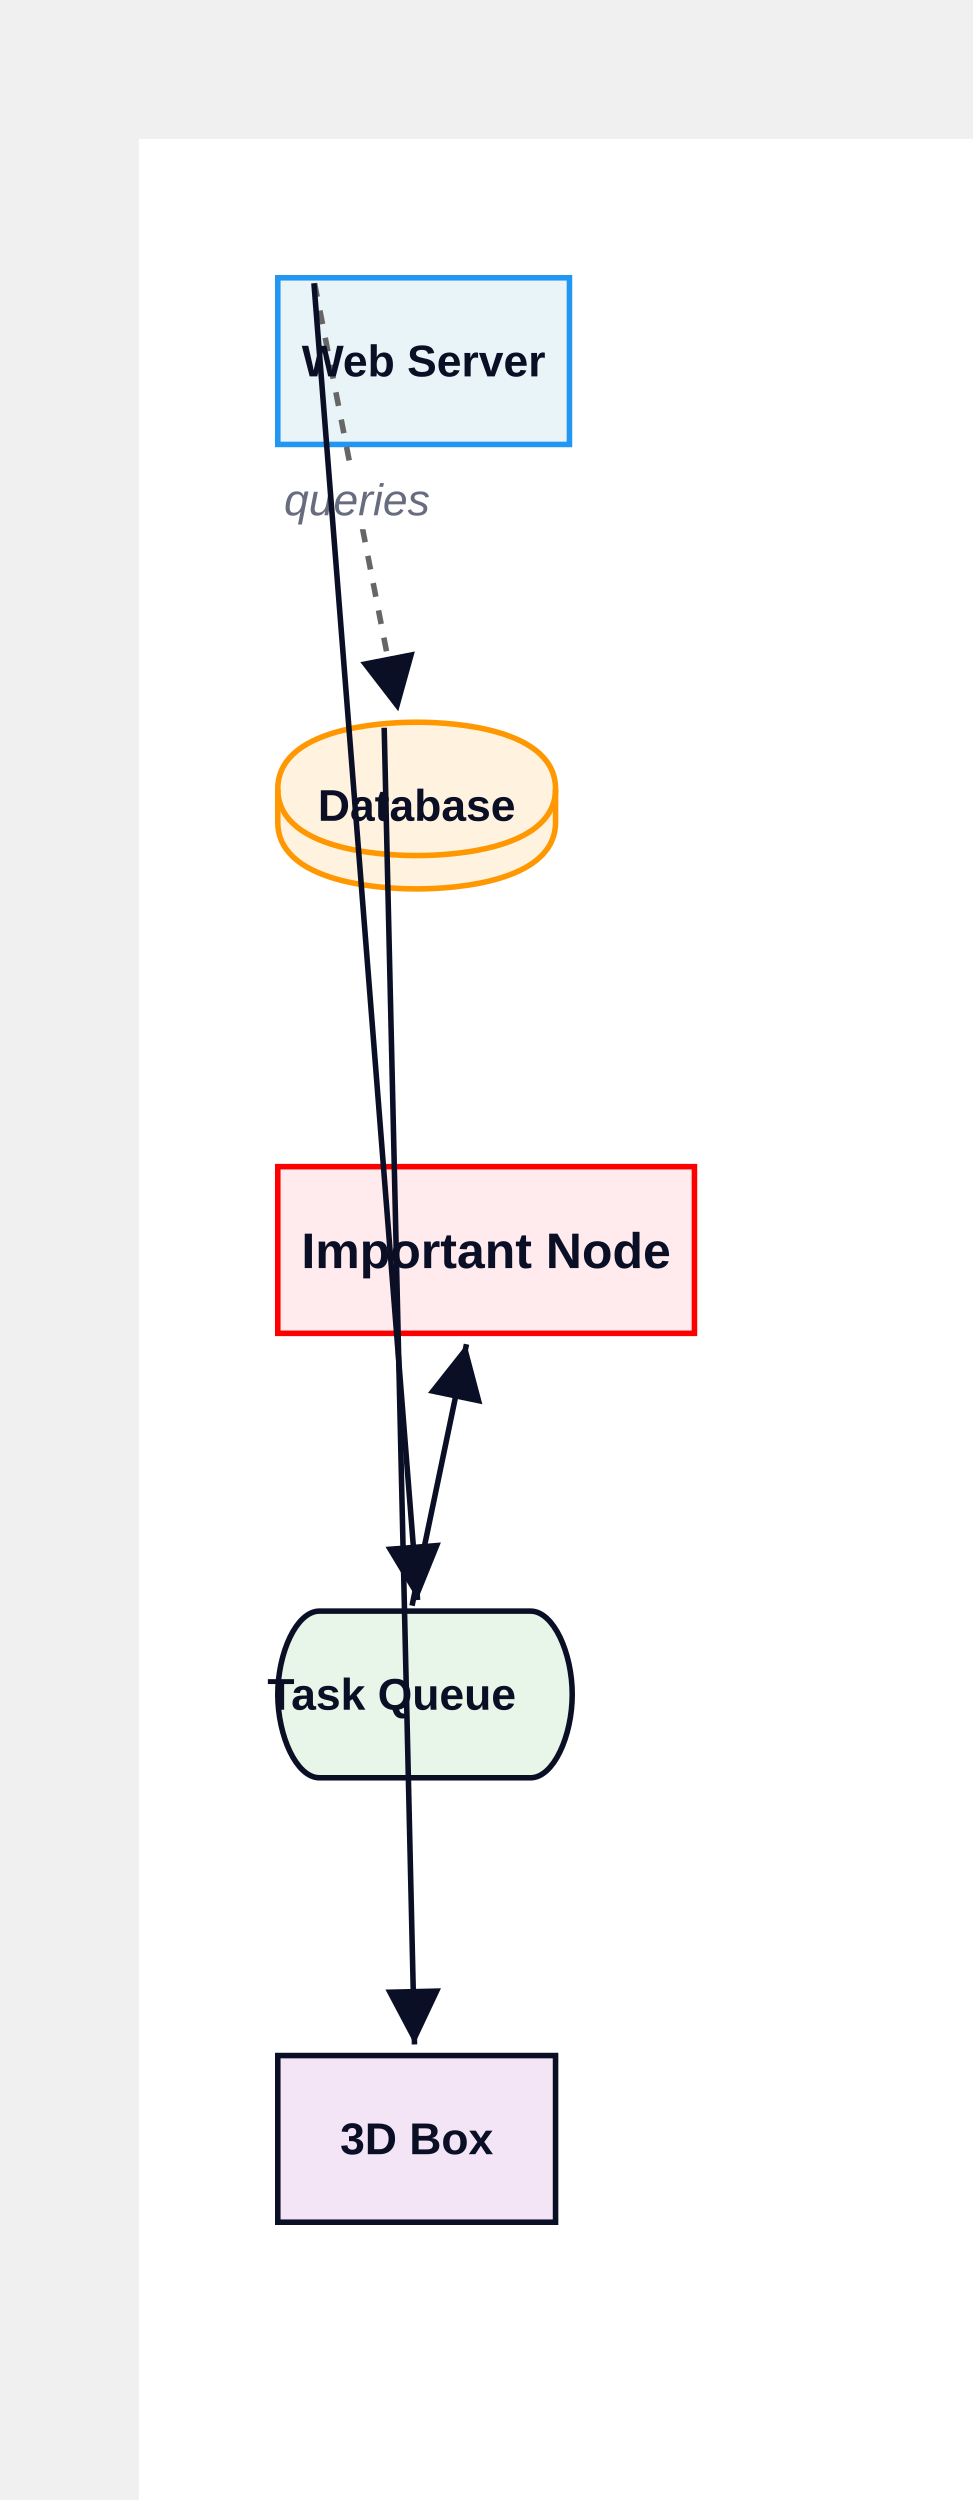
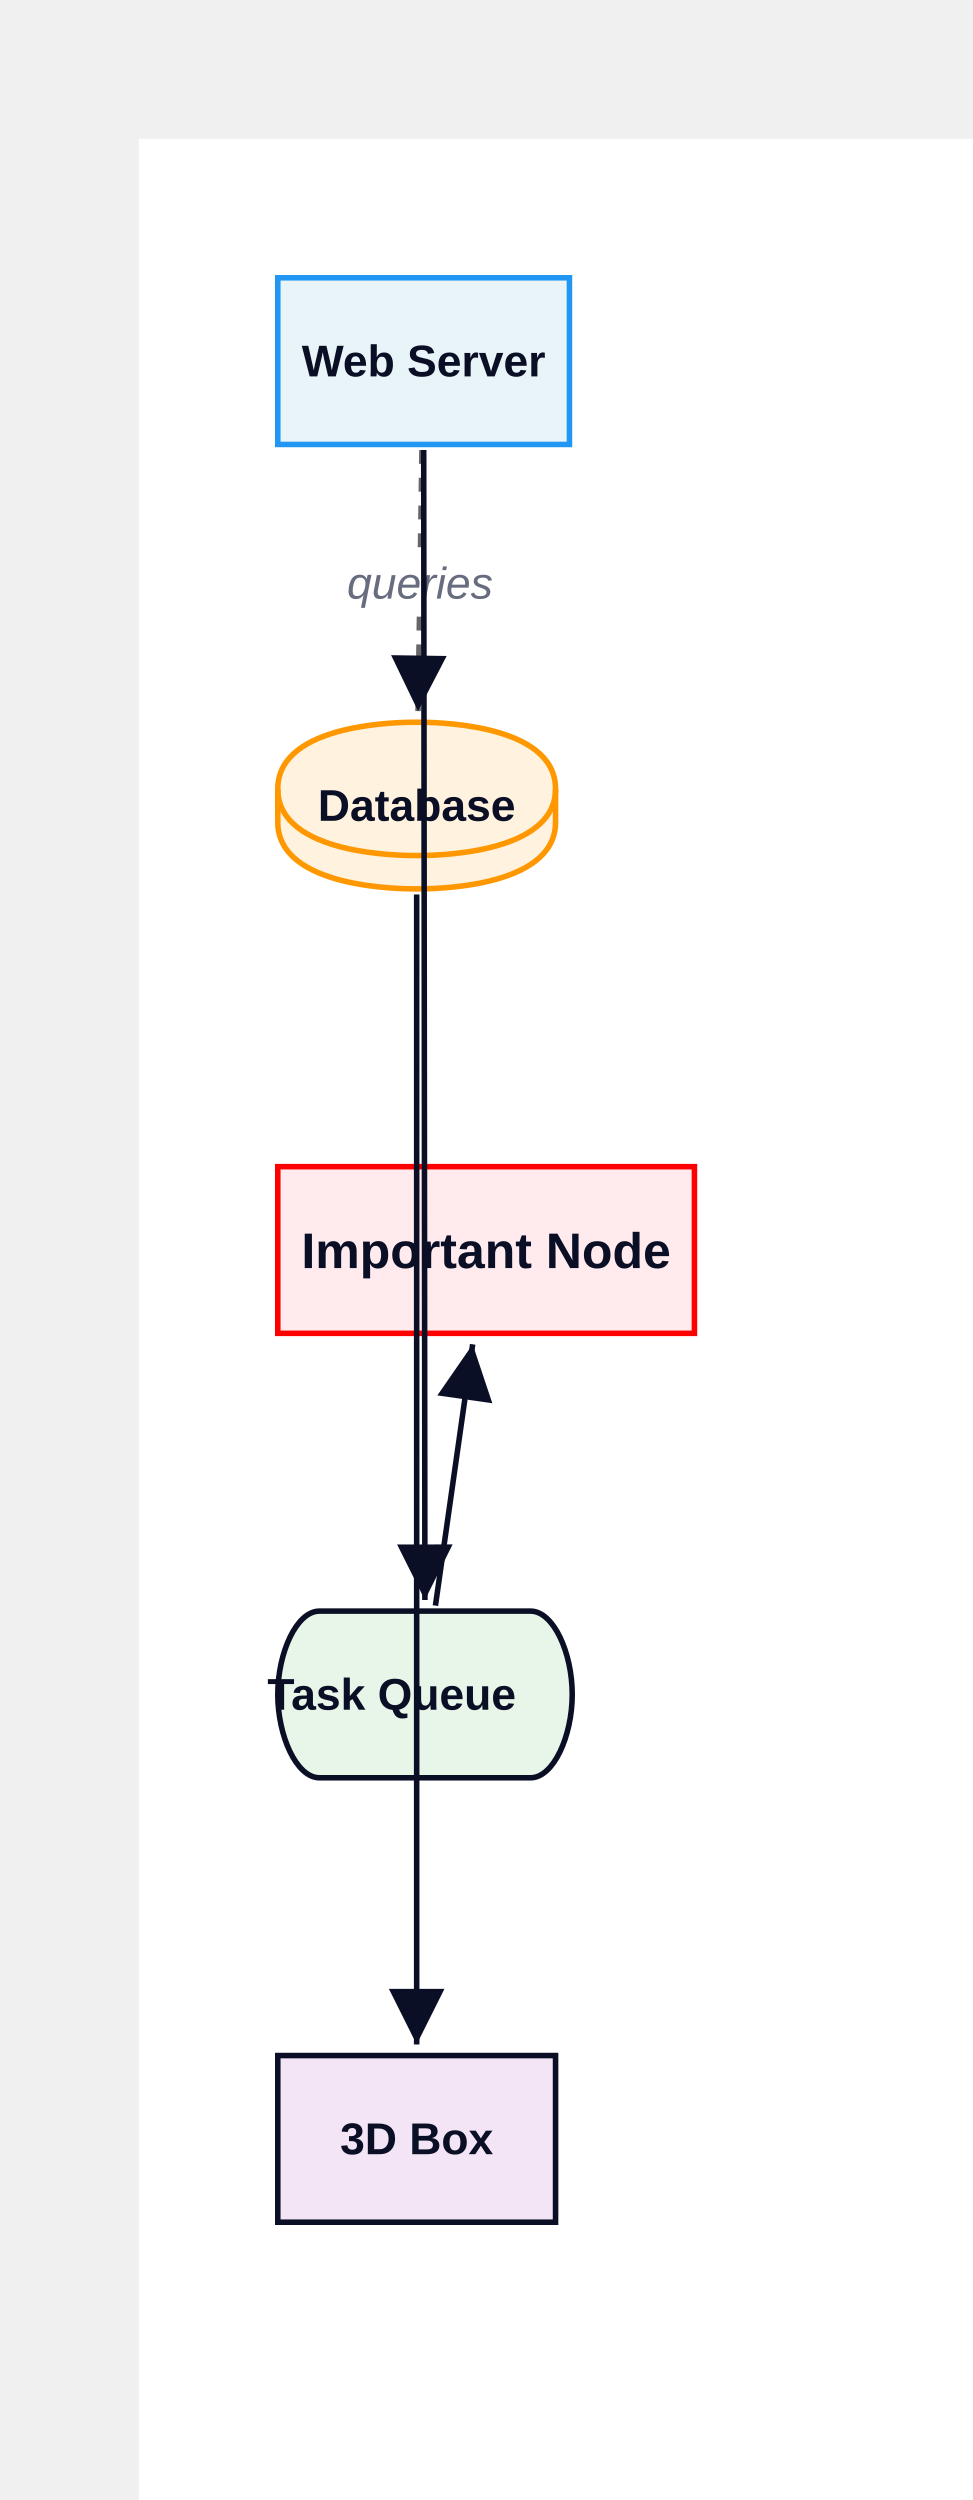
<svg xmlns="http://www.w3.org/2000/svg" width="350" height="900" viewBox="-50 -50 350 900" data-d2-version="0.1.0">
  <defs>
    <marker id="arrow-triangle" markerWidth="10" markerHeight="10" refX="10" refY="5" orient="auto" markerUnits="strokeWidth">
      <path d="M0,0 L10,5 L0,10 Z" fill="#0A0F25" />
    </marker>
    <marker id="arrow-triangle-reverse" markerWidth="10" markerHeight="10" refX="0" refY="5" orient="auto" markerUnits="strokeWidth">
      <path d="M10,0 L0,5 L10,10 Z" fill="#0A0F25" />
    </marker>
    <marker id="arrow-diamond" markerWidth="10" markerHeight="10" refX="10" refY="5" orient="auto" markerUnits="strokeWidth">
      <path d="M0,5 L5,0 L10,5 L5,10 Z" fill="#0A0F25" />
    </marker>
    <marker id="arrow-diamond-reverse" markerWidth="10" markerHeight="10" refX="0" refY="5" orient="auto" markerUnits="strokeWidth">
      <path d="M0,5 L5,0 L10,5 L5,10 Z" fill="#0A0F25" />
    </marker>
    <marker id="arrow-circle" markerWidth="10" markerHeight="10" refX="6" refY="5" orient="auto" markerUnits="strokeWidth">
      <circle cx="5" cy="5" r="4" fill="#0A0F25" />
    </marker>
    <marker id="arrow-circle-reverse" markerWidth="10" markerHeight="10" refX="4" refY="5" orient="auto" markerUnits="strokeWidth">
      <circle cx="5" cy="5" r="4" fill="#0A0F25" />
    </marker>
    <marker id="arrow-cf-one" markerWidth="10" markerHeight="10" refX="10" refY="5" orient="auto" markerUnits="strokeWidth">
      <line x1="10" y1="0" x2="10" y2="10" stroke="#0A0F25" stroke-width="2" />
    </marker>
    <marker id="arrow-cf-one-reverse" markerWidth="10" markerHeight="10" refX="0" refY="5" orient="auto" markerUnits="strokeWidth">
      <line x1="0" y1="0" x2="0" y2="10" stroke="#0A0F25" stroke-width="2" />
    </marker>
    <marker id="arrow-cf-many" markerWidth="10" markerHeight="10" refX="10" refY="5" orient="auto" markerUnits="strokeWidth">
      <path d="M0,5 L10,0 M0,5 L10,5 M0,5 L10,10" stroke="#0A0F25" stroke-width="2" fill="none" />
    </marker>
    <marker id="arrow-cf-many-reverse" markerWidth="10" markerHeight="10" refX="0" refY="5" orient="auto" markerUnits="strokeWidth">
      <path d="M10,5 L0,0 M10,5 L0,5 M10,5 L0,10" stroke="#0A0F25" stroke-width="2" fill="none" />
    </marker>
    <marker id="arrow-cf-one-required" markerWidth="10" markerHeight="10" refX="10" refY="5" orient="auto" markerUnits="strokeWidth">
      <line x1="10" y1="0" x2="10" y2="10" stroke="#0A0F25" stroke-width="2" />
      <line x1="7" y1="0" x2="7" y2="10" stroke="#0A0F25" stroke-width="2" />
    </marker>
    <marker id="arrow-cf-one-required-reverse" markerWidth="10" markerHeight="10" refX="0" refY="5" orient="auto" markerUnits="strokeWidth">
      <line x1="0" y1="0" x2="0" y2="10" stroke="#0A0F25" stroke-width="2" />
      <line x1="3" y1="0" x2="3" y2="10" stroke="#0A0F25" stroke-width="2" />
    </marker>
    <marker id="arrow-cf-many-required" markerWidth="10" markerHeight="10" refX="10" refY="5" orient="auto" markerUnits="strokeWidth">
      <path d="M0,5 L10,0 M0,5 L10,5 M0,5 L10,10" stroke="#0A0F25" stroke-width="2" fill="none" />
      <line x1="3" y1="0" x2="3" y2="10" stroke="#0A0F25" stroke-width="2" />
    </marker>
    <marker id="arrow-cf-many-required-reverse" markerWidth="10" markerHeight="10" refX="0" refY="5" orient="auto" markerUnits="strokeWidth">
      <path d="M10,5 L0,0 M10,5 L0,5 M10,5 L0,10" stroke="#0A0F25" stroke-width="2" fill="none" />
      <line x1="7" y1="0" x2="7" y2="10" stroke="#0A0F25" stroke-width="2" />
    </marker>
    <marker id="arrow-cf-one-optional" markerWidth="10" markerHeight="10" refX="10" refY="5" orient="auto" markerUnits="strokeWidth">
      <line x1="10" y1="0" x2="10" y2="10" stroke="#0A0F25" stroke-width="2" />
      <circle cx="7" cy="5" r="2" stroke="#0A0F25" stroke-width="2" fill="white" />
    </marker>
    <marker id="arrow-cf-one-optional-reverse" markerWidth="10" markerHeight="10" refX="0" refY="5" orient="auto" markerUnits="strokeWidth">
      <line x1="0" y1="0" x2="0" y2="10" stroke="#0A0F25" stroke-width="2" />
      <circle cx="3" cy="5" r="2" stroke="#0A0F25" stroke-width="2" fill="white" />
    </marker>
    <marker id="arrow-cf-many-optional" markerWidth="10" markerHeight="10" refX="10" refY="5" orient="auto" markerUnits="strokeWidth">
      <path d="M0,5 L10,0 M0,5 L10,5 M0,5 L10,10" stroke="#0A0F25" stroke-width="2" fill="none" />
      <circle cx="3" cy="5" r="2" stroke="#0A0F25" stroke-width="2" fill="white" />
    </marker>
    <marker id="arrow-cf-many-optional-reverse" markerWidth="10" markerHeight="10" refX="0" refY="5" orient="auto" markerUnits="strokeWidth">
      <path d="M10,5 L0,0 M10,5 L0,5 M10,5 L0,10" stroke="#0A0F25" stroke-width="2" fill="none" />
      <circle cx="7" cy="5" r="2" stroke="#0A0F25" stroke-width="2" fill="white" />
    </marker>
    <marker id="arrow-line" markerWidth="10" markerHeight="10" refX="10" refY="5" orient="auto" markerUnits="strokeWidth">
      <line x1="10" y1="0" x2="10" y2="10" stroke="#0A0F25" stroke-width="2" />
    </marker>
    <marker id="arrow-line-reverse" markerWidth="10" markerHeight="10" refX="0" refY="5" orient="auto" markerUnits="strokeWidth">
      <line x1="0" y1="0" x2="0" y2="10" stroke="#0A0F25" stroke-width="2" />
    </marker>
    <marker id="arrow-open" markerWidth="10" markerHeight="10" refX="10" refY="5" orient="auto" markerUnits="strokeWidth">
      <path d="M0,0 L10,5 L0,10" stroke="#0A0F25" stroke-width="2" fill="none" />
    </marker>
    <marker id="arrow-open-reverse" markerWidth="10" markerHeight="10" refX="0" refY="5" orient="auto" markerUnits="strokeWidth">
      <path d="M10,0 L0,5 L10,10" stroke="#0A0F25" stroke-width="2" fill="none" />
    </marker>
    <marker id="arrow" markerWidth="10" markerHeight="10" refX="10" refY="5" orient="auto" markerUnits="strokeWidth">
      <path d="M0,0 L10,5 L0,10 Z" fill="#0A0F25" />
    </marker>
    <marker id="arrow-reverse" markerWidth="10" markerHeight="10" refX="0" refY="5" orient="auto" markerUnits="strokeWidth">
      <path d="M10,0 L0,5 L10,10 Z" fill="#0A0F25" />
    </marker>
  </defs>
  <rect width="100%" height="100%" fill="#FFFFFF" />
  <g id="base-layer">
    <rect x="50" y="50" width="105" height="60" fill="#e8f4f8" stroke="#2196F3" stroke-width="2" rx="0" ry="0" />
    <path d="M 50 234 C 50 210 95 210 100 210 C 105 210 150 210 150 234 L 150 246 C 150 270 105 270 100 270 C 95 270 50 270 50 246 L 50 234 Z" fill="#fff3e0" stroke="#FF9800" stroke-width="2" />
    <ellipse cx="100" cy="234" rx="50" ry="24" fill="none" stroke="none" stroke-width="0" />
    <path d="M 50 234 C 50 258 95 258 100 258 C 105 258 150 258 150 234" fill="none" stroke="#FF9800" stroke-width="2" />
    <rect x="50" y="370" width="150" height="60" fill="#ffebee" stroke="red" stroke-width="2" rx="0" ry="0" />
    <path d="M 65 530 L 141 530 C 149.25 530 156 545 156 560 C 156 575 149.25 590 141 590 L 65 590 C 56.75 590 50 575 50 560 C 50 545 56.75 530 65 530 Z" fill="#e8f5e9" stroke="#0A0F25" stroke-width="2" />
    <rect x="50" y="690" width="100" height="60" fill="#f3e5f5" stroke="#0A0F25" stroke-width="2" rx="0" ry="0" />
-     <path d="M 63.241 51.963 C 75.292 113.607 81.317 144.43 93.368 206.074" fill="none" stroke="#666" stroke-width="2" marker-end="url(#arrow-triangle)" stroke-dasharray="5" />
-     <rect x="53.996" y="119.5" width="49" height="21" fill="#FFFFFF" stroke="none" stroke-width="1" rx="3" ry="3" />
-     <text x="78.496" y="135.5" text-anchor="middle" dominant-baseline="alphabetic" font-family="Arial, sans-serif" font-size="16" style="fill: #676C7E; font-style: italic">queries</text>
-     <path d="M 63.014 51.994 C 77.938 241.601 85.401 336.405 100.325 526.012" fill="none" stroke="#0A0F25" stroke-width="2" marker-end="url(#arrow-triangle)" />
-     <path d="M 98.335 528.042 C 106.176 490.392 110.096 471.566 117.937 433.916" fill="none" stroke="#0A0F25" stroke-width="2" marker-end="url(#arrow-triangle)" />
-     <path d="M 88.307 211.999 C 92.671 401.6 94.853 496.4 99.217 686.001" fill="none" stroke="#0A0F25" stroke-width="2" marker-end="url(#arrow-triangle)" />
+     <path d="M 101.893 112 C 101.337 149.6 101.059 168.4 100.503 206" fill="none" stroke="#666" stroke-width="2" marker-end="url(#arrow-triangle)" stroke-dasharray="5" />
+     <rect x="76.683" y="149.5" width="49" height="21" fill="#FFFFFF" stroke="none" stroke-width="1" rx="3" ry="3" />
+     <text x="101.183" y="165.5" text-anchor="middle" dominant-baseline="alphabetic" font-family="Arial, sans-serif" font-size="16" style="fill: #676C7E; font-style: italic">queries</text>
+     <path d="M 102.535 112 C 102.707 277.6 102.793 360.4 102.965 526" fill="none" stroke="#0A0F25" stroke-width="2" marker-end="url(#arrow-triangle)" />
+     <path d="M 106.756 528.02 C 112.118 490.396 114.799 471.584 120.16 433.96" fill="none" stroke="#0A0F25" stroke-width="2" marker-end="url(#arrow-triangle)" />
+     <path d="M 100 272 C 100 437.6 100 520.4 100 686" fill="none" stroke="#0A0F25" stroke-width="2" marker-end="url(#arrow-triangle)" />
    <text x="102.5" y="85.5" text-anchor="middle" dominant-baseline="alphabetic" font-family="Arial, sans-serif" font-size="16" style="fill: #0A0F25; font-weight: 700">Web Server</text>
    <text x="100" y="245.5" text-anchor="middle" dominant-baseline="alphabetic" font-family="Arial, sans-serif" font-size="16" style="fill: #0A0F25; font-weight: 700">Database</text>
    <text x="125" y="406.5" text-anchor="middle" dominant-baseline="alphabetic" font-family="Arial, sans-serif" font-size="18" style="fill: #0A0F25; font-weight: 700">Important Node</text>
    <text x="91" y="565.5" text-anchor="middle" dominant-baseline="alphabetic" font-family="Arial, sans-serif" font-size="16" style="fill: #0A0F25; font-weight: 700">Task Queue</text>
    <text x="100" y="725.5" text-anchor="middle" dominant-baseline="alphabetic" font-family="Arial, sans-serif" font-size="16" style="fill: #0A0F25; font-weight: 700">3D Box</text>
  </g>
</svg>
